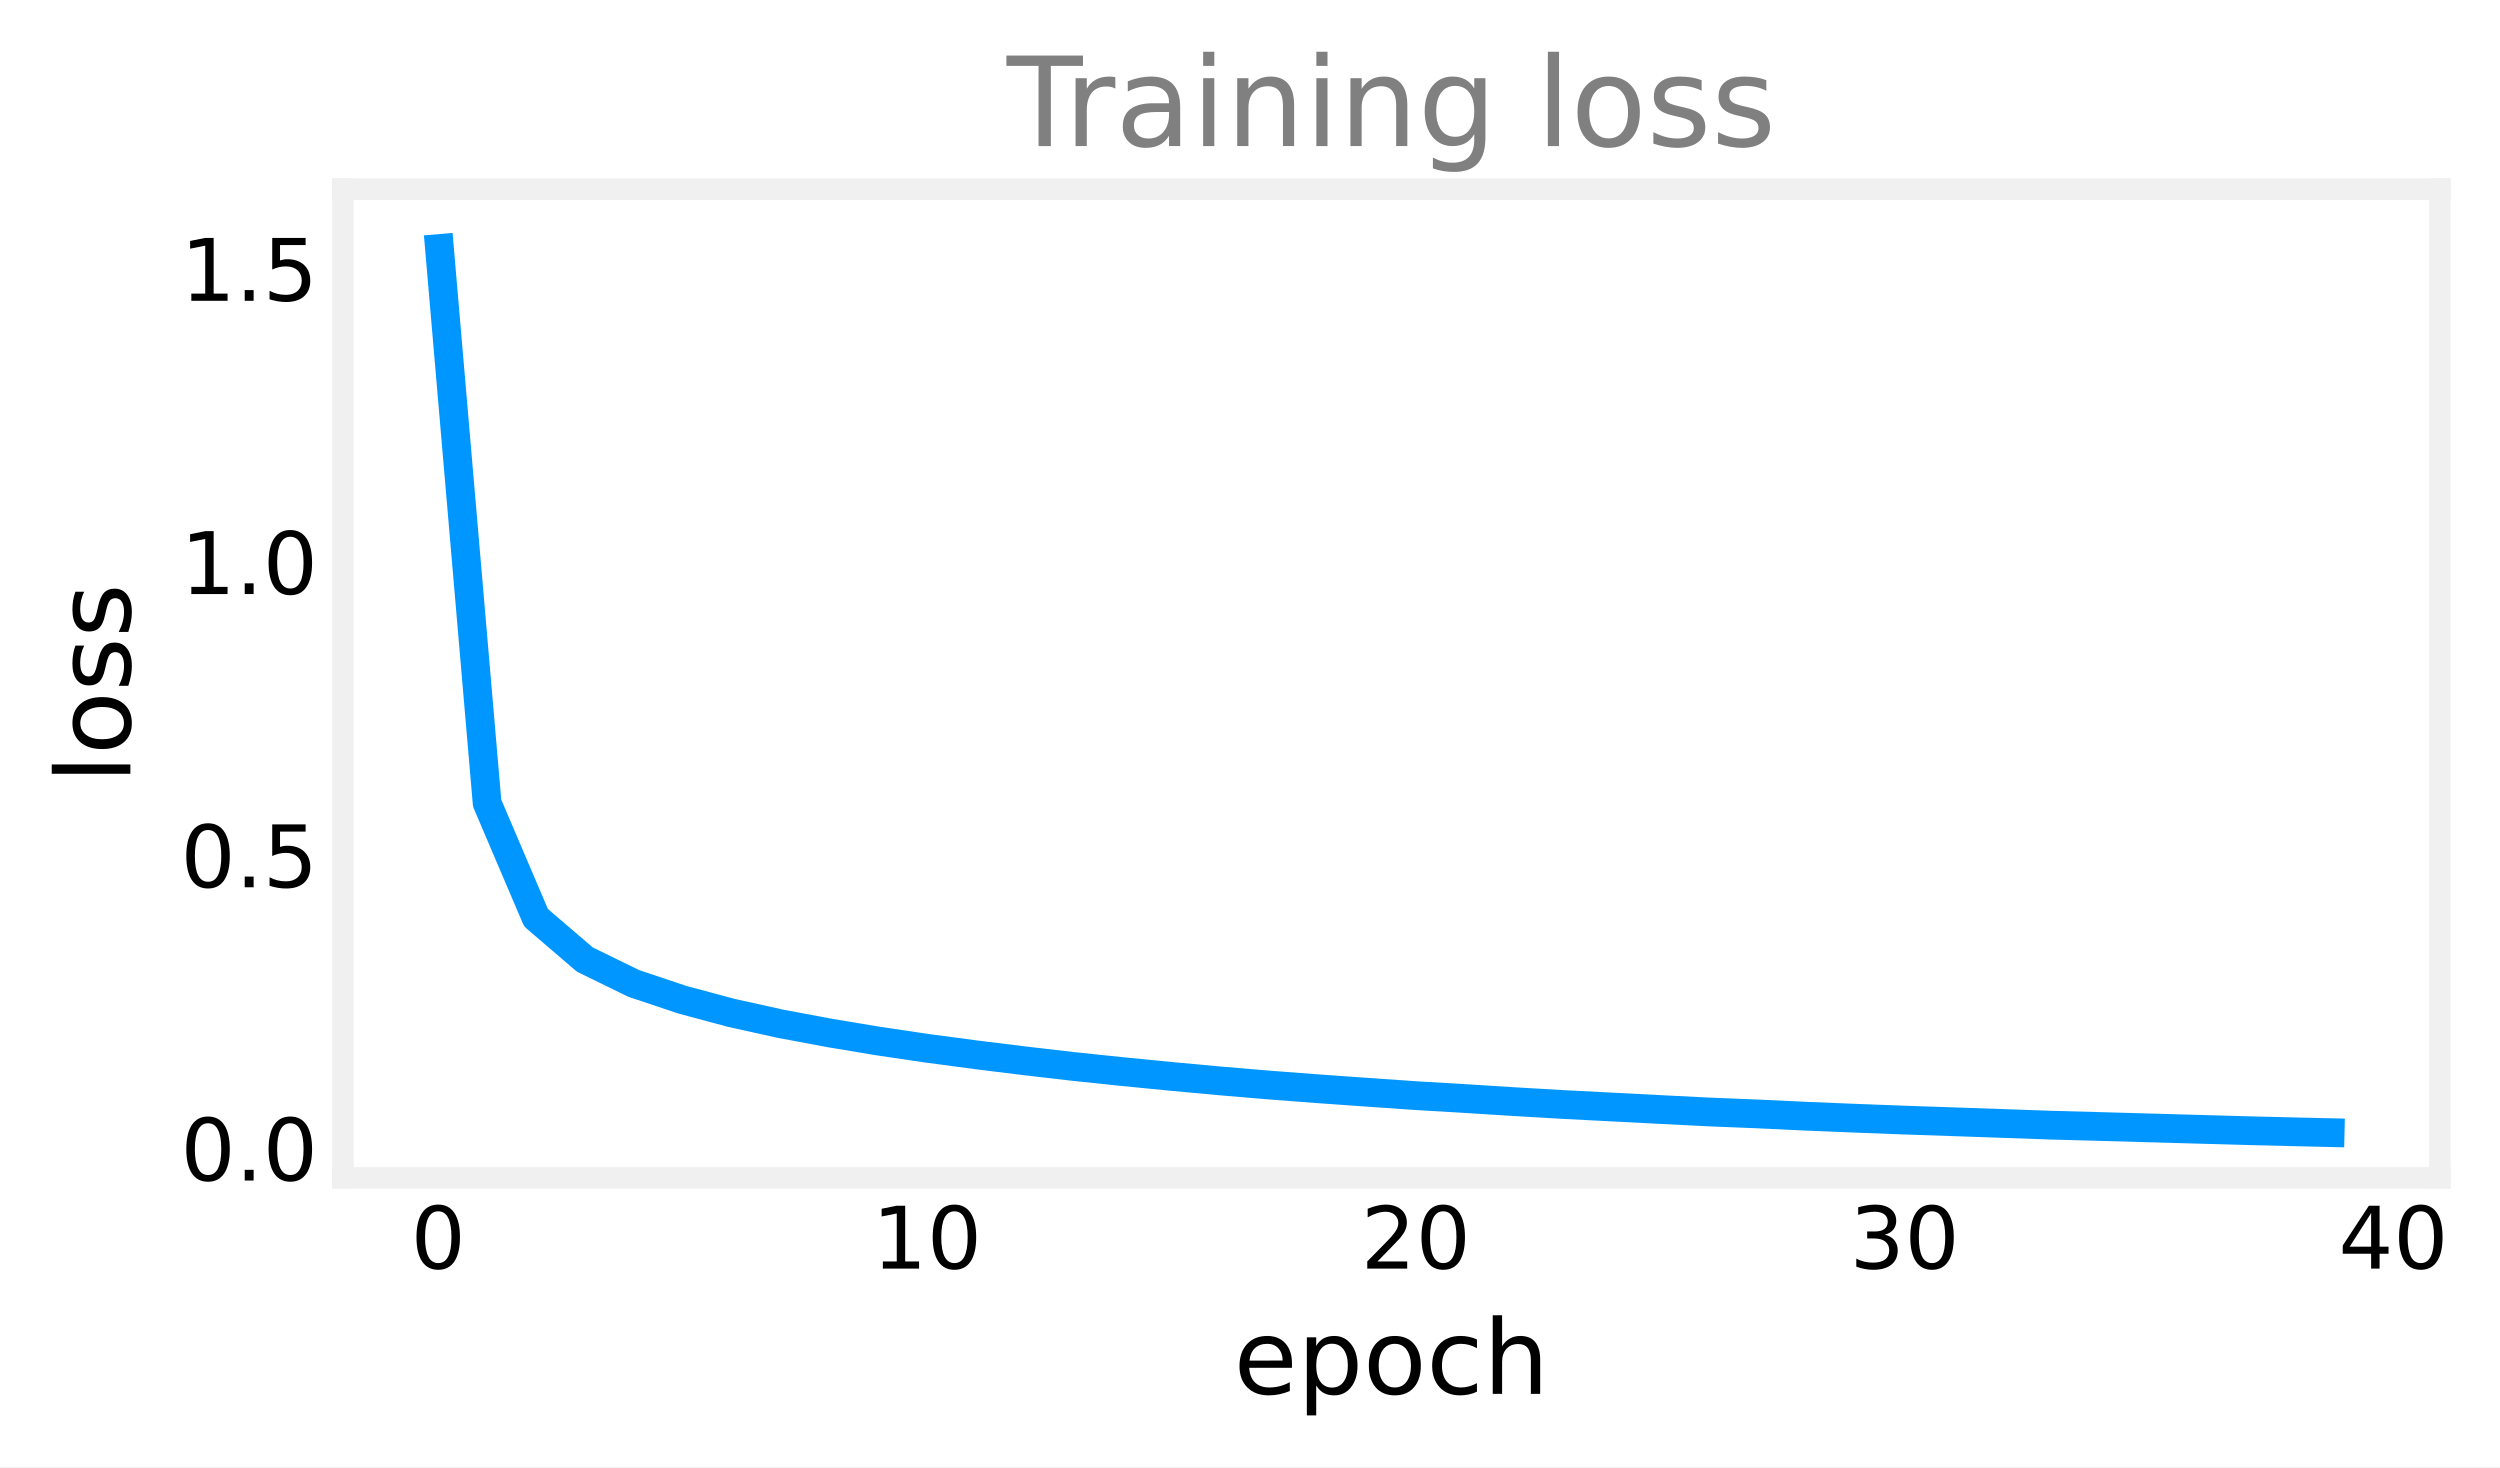
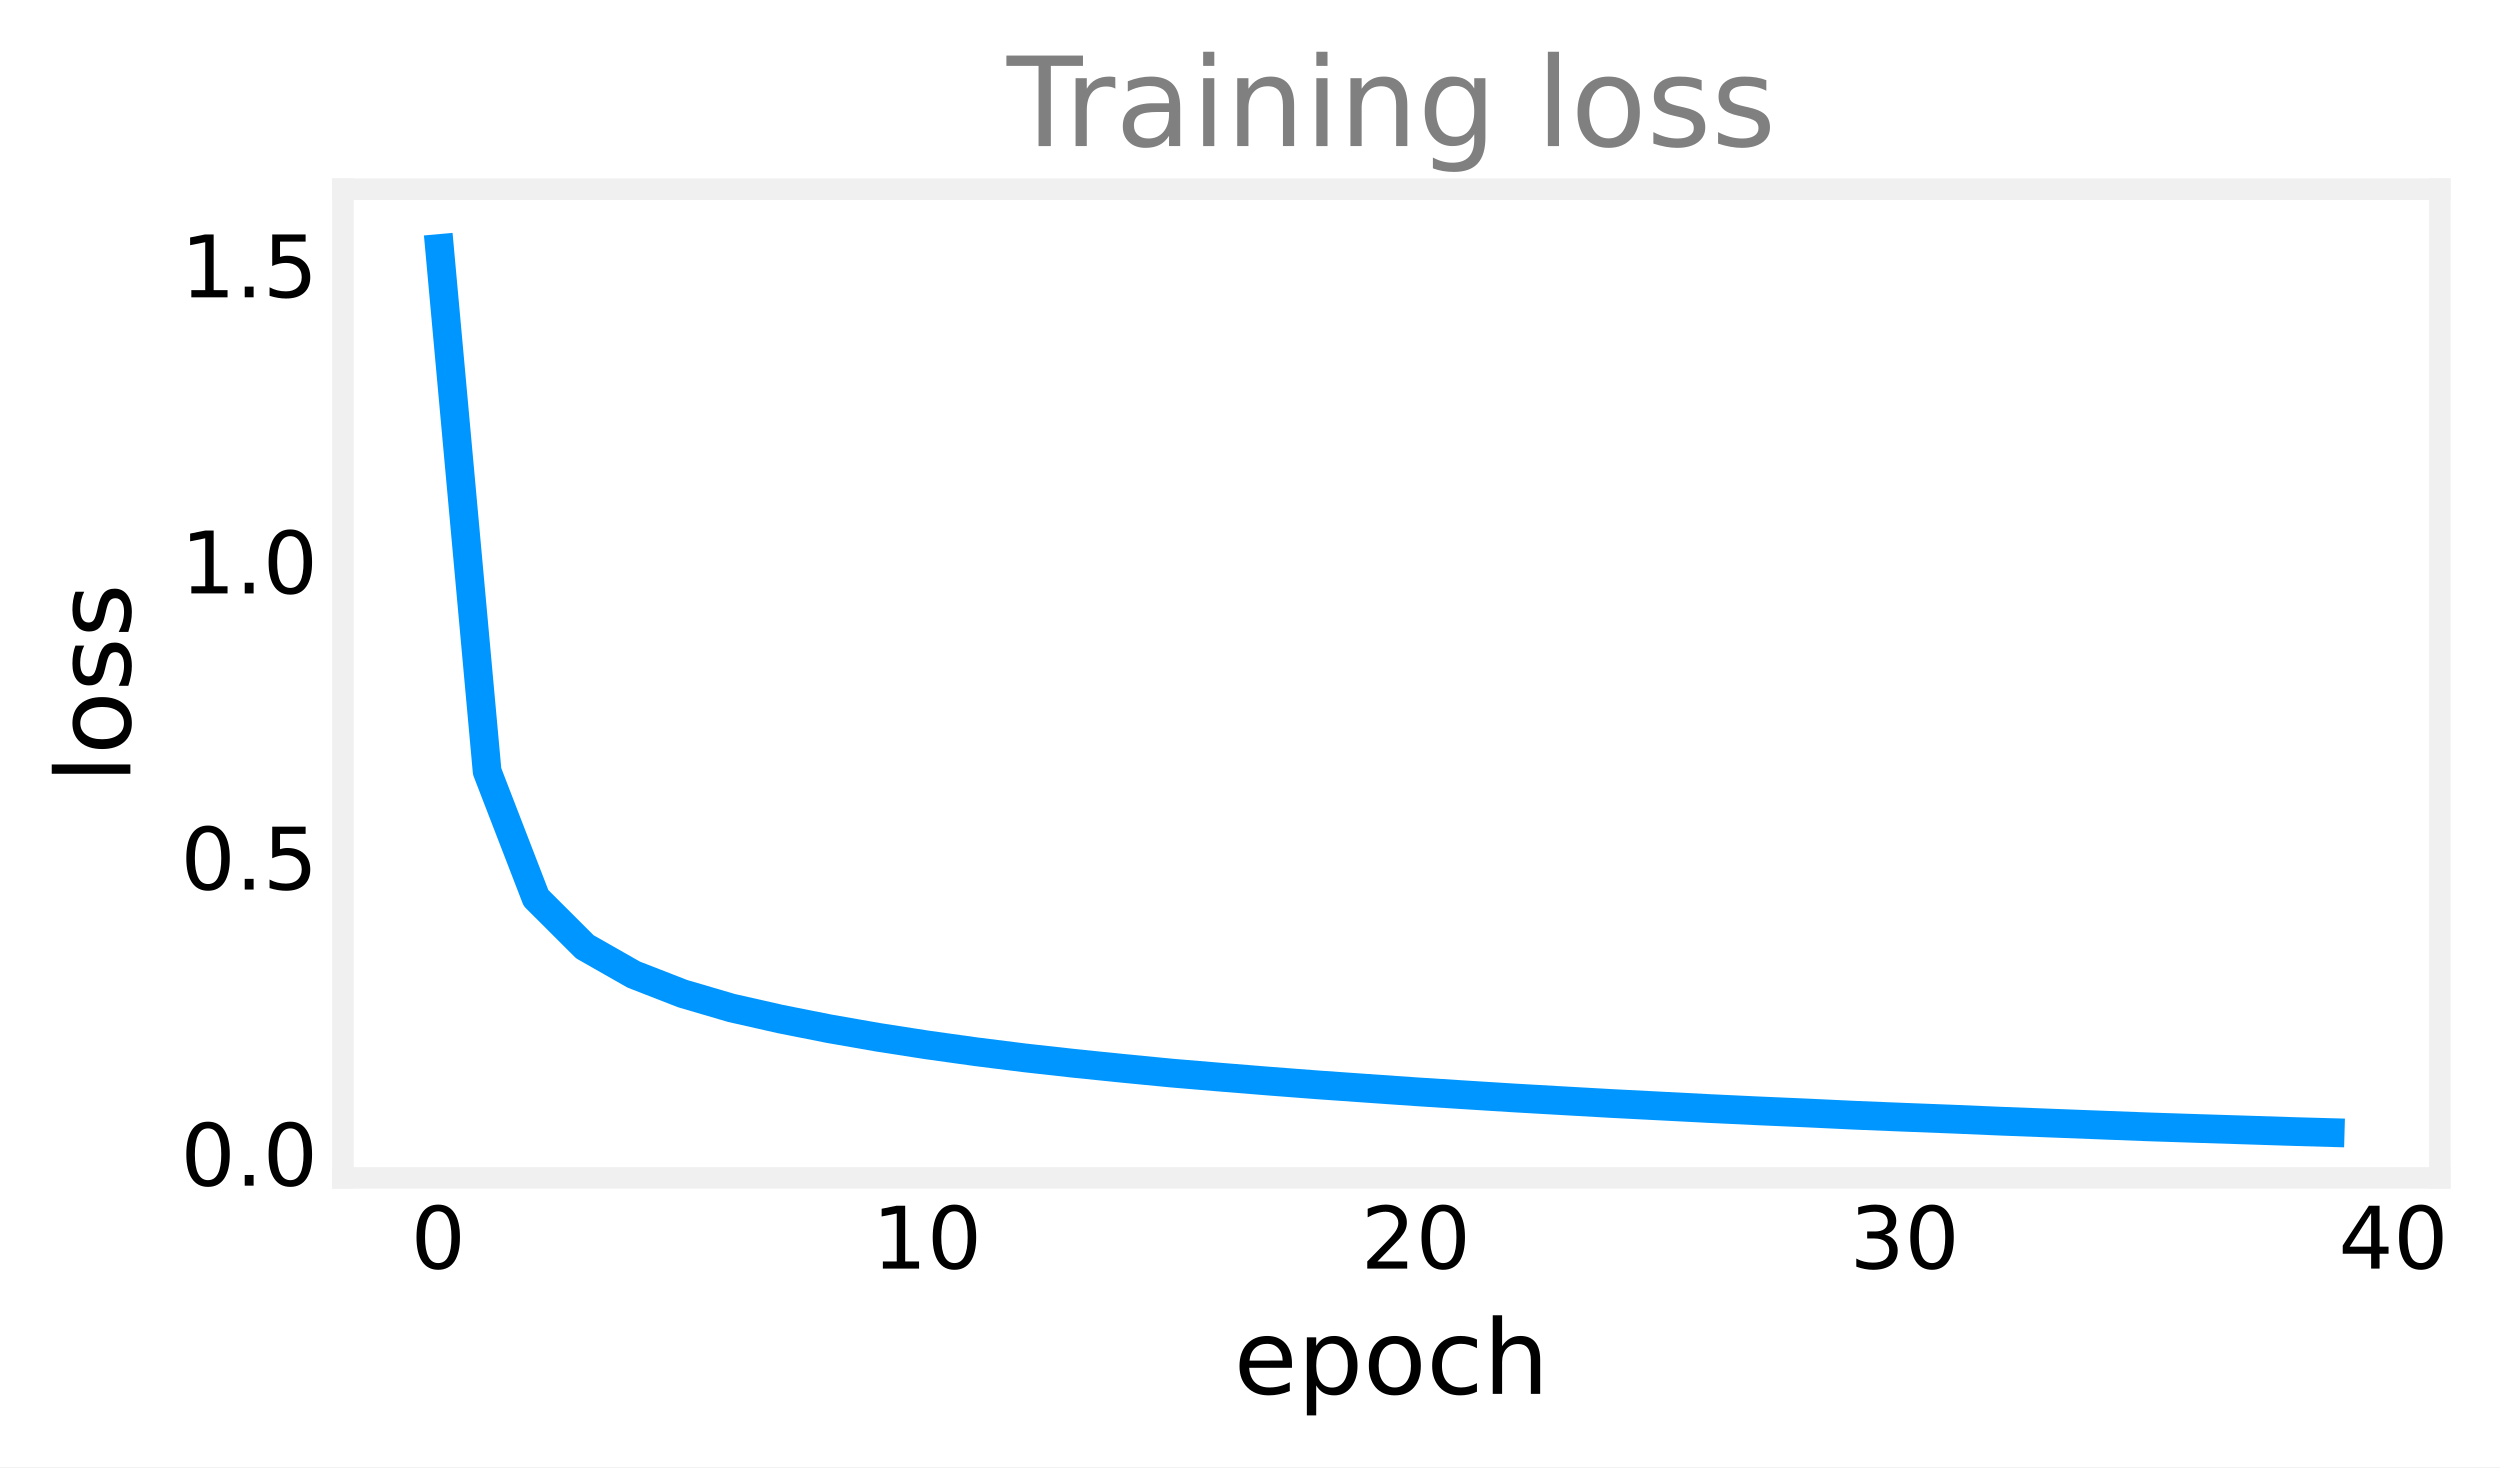
<svg xmlns="http://www.w3.org/2000/svg" xmlns:xlink="http://www.w3.org/1999/xlink" width="347.883pt" height="204.16pt" viewBox="0 0 347.883 204.16" version="1.1">
  <defs>
    <style type="text/css">*{stroke-linejoin: round; stroke-linecap: butt}</style>
  </defs>
  <g id="figure_1">
    <g id="patch_1">
      <path d="M 0 204.16  L 347.883 204.16  L 347.883 0  L 0 0  z " style="fill: #ffffff" />
    </g>
    <g id="axes_1">
      <g id="patch_2">
        <path d="M 47.72 163.91  L 339.51 163.91  L 339.51 26.33  L 47.72 26.33  z " style="fill: #ffffff" />
      </g>
      <g id="matplotlib.axis_1">
        <g id="xtick_1">
          <g id="line2d_1" />
          <g id="text_1">
            <g transform="translate(57.16591 176.5282) scale(0.12 -0.12)">
              <defs>
                <path id="DejaVuSans-30" d="M 2034 4250  Q 1547 4250 1301 3770  Q 1056 3291 1056 2328  Q 1056 1369 1301 889  Q 1547 409 2034 409  Q 2525 409 2770 889  Q 3016 1369 3016 2328  Q 3016 3291 2770 3770  Q 2525 4250 2034 4250  z M 2034 4750  Q 2819 4750 3233 4129  Q 3647 3509 3647 2328  Q 3647 1150 3233 529  Q 2819 -91 2034 -91  Q 1250 -91 836 529  Q 422 1150 422 2328  Q 422 3509 836 4129  Q 1250 4750 2034 4750  z " transform="scale(0.015625)" />
              </defs>
              <use xlink:href="#DejaVuSans-30" />
            </g>
          </g>
        </g>
        <g id="xtick_2">
          <g id="line2d_2" />
          <g id="text_2">
            <g transform="translate(121.3646 176.5282) scale(0.12 -0.12)">
              <defs>
                <path id="DejaVuSans-31" d="M 794 531  L 1825 531  L 1825 4091  L 703 3866  L 703 4441  L 1819 4666  L 2450 4666  L 2450 531  L 3481 531  L 3481 0  L 794 0  L 794 531  z " transform="scale(0.015625)" />
              </defs>
              <use xlink:href="#DejaVuSans-31" />
              <use xlink:href="#DejaVuSans-30" transform="translate(63.62305 0)" />
            </g>
          </g>
        </g>
        <g id="xtick_3">
          <g id="line2d_3" />
          <g id="text_3">
            <g transform="translate(189.3808 176.5282) scale(0.12 -0.12)">
              <defs>
                <path id="DejaVuSans-32" d="M 1228 531  L 3431 531  L 3431 0  L 469 0  L 469 531  Q 828 903 1448 1529  Q 2069 2156 2228 2338  Q 2531 2678 2651 2914  Q 2772 3150 2772 3378  Q 2772 3750 2511 3984  Q 2250 4219 1831 4219  Q 1534 4219 1204 4116  Q 875 4013 500 3803  L 500 4441  Q 881 4594 1212 4672  Q 1544 4750 1819 4750  Q 2544 4750 2975 4387  Q 3406 4025 3406 3419  Q 3406 3131 3298 2873  Q 3191 2616 2906 2266  Q 2828 2175 2409 1742  Q 1991 1309 1228 531  z " transform="scale(0.015625)" />
              </defs>
              <use xlink:href="#DejaVuSans-32" />
              <use xlink:href="#DejaVuSans-30" transform="translate(63.62305 0)" />
            </g>
          </g>
        </g>
        <g id="xtick_4">
          <g id="line2d_4" />
          <g id="text_4">
            <g transform="translate(257.3971 176.5282) scale(0.12 -0.12)">
              <defs>
                <path id="DejaVuSans-33" d="M 2597 2516  Q 3050 2419 3304 2112  Q 3559 1806 3559 1356  Q 3559 666 3084 287  Q 2609 -91 1734 -91  Q 1441 -91 1130 -33  Q 819 25 488 141  L 488 750  Q 750 597 1062 519  Q 1375 441 1716 441  Q 2309 441 2620 675  Q 2931 909 2931 1356  Q 2931 1769 2642 2001  Q 2353 2234 1838 2234  L 1294 2234  L 1294 2753  L 1863 2753  Q 2328 2753 2575 2939  Q 2822 3125 2822 3475  Q 2822 3834 2567 4026  Q 2313 4219 1838 4219  Q 1578 4219 1281 4162  Q 984 4106 628 3988  L 628 4550  Q 988 4650 1302 4700  Q 1616 4750 1894 4750  Q 2613 4750 3031 4423  Q 3450 4097 3450 3541  Q 3450 3153 3228 2886  Q 3006 2619 2597 2516  z " transform="scale(0.015625)" />
              </defs>
              <use xlink:href="#DejaVuSans-33" />
              <use xlink:href="#DejaVuSans-30" transform="translate(63.62305 0)" />
            </g>
          </g>
        </g>
        <g id="xtick_5">
          <g id="line2d_5" />
          <g id="text_5">
            <g transform="translate(325.4133 176.5282) scale(0.12 -0.12)">
              <defs>
                <path id="DejaVuSans-34" d="M 2419 4116  L 825 1625  L 2419 1625  L 2419 4116  z M 2253 4666  L 3047 4666  L 3047 1625  L 3713 1625  L 3713 1100  L 3047 1100  L 3047 0  L 2419 0  L 2419 1100  L 313 1100  L 313 1709  L 2253 4666  z " transform="scale(0.015625)" />
              </defs>
              <use xlink:href="#DejaVuSans-34" />
              <use xlink:href="#DejaVuSans-30" transform="translate(63.62305 0)" />
            </g>
          </g>
        </g>
        <g id="text_6">
          <g transform="translate(171.6865 193.9656) scale(0.144 -0.144)">
            <defs>
              <path id="DejaVuSans-65" d="M 3597 1894  L 3597 1613  L 953 1613  Q 991 1019 1311 708  Q 1631 397 2203 397  Q 2534 397 2845 478  Q 3156 559 3463 722  L 3463 178  Q 3153 47 2828 -22  Q 2503 -91 2169 -91  Q 1331 -91 842 396  Q 353 884 353 1716  Q 353 2575 817 3079  Q 1281 3584 2069 3584  Q 2775 3584 3186 3129  Q 3597 2675 3597 1894  z M 3022 2063  Q 3016 2534 2758 2815  Q 2500 3097 2075 3097  Q 1594 3097 1305 2825  Q 1016 2553 972 2059  L 3022 2063  z " transform="scale(0.015625)" />
              <path id="DejaVuSans-70" d="M 1159 525  L 1159 -1331  L 581 -1331  L 581 3500  L 1159 3500  L 1159 2969  Q 1341 3281 1617 3432  Q 1894 3584 2278 3584  Q 2916 3584 3314 3078  Q 3713 2572 3713 1747  Q 3713 922 3314 415  Q 2916 -91 2278 -91  Q 1894 -91 1617 61  Q 1341 213 1159 525  z M 3116 1747  Q 3116 2381 2855 2742  Q 2594 3103 2138 3103  Q 1681 3103 1420 2742  Q 1159 2381 1159 1747  Q 1159 1113 1420 752  Q 1681 391 2138 391  Q 2594 391 2855 752  Q 3116 1113 3116 1747  z " transform="scale(0.015625)" />
              <path id="DejaVuSans-6f" d="M 1959 3097  Q 1497 3097 1228 2736  Q 959 2375 959 1747  Q 959 1119 1226 758  Q 1494 397 1959 397  Q 2419 397 2687 759  Q 2956 1122 2956 1747  Q 2956 2369 2687 2733  Q 2419 3097 1959 3097  z M 1959 3584  Q 2709 3584 3137 3096  Q 3566 2609 3566 1747  Q 3566 888 3137 398  Q 2709 -91 1959 -91  Q 1206 -91 779 398  Q 353 888 353 1747  Q 353 2609 779 3096  Q 1206 3584 1959 3584  z " transform="scale(0.015625)" />
              <path id="DejaVuSans-63" d="M 3122 3366  L 3122 2828  Q 2878 2963 2633 3030  Q 2388 3097 2138 3097  Q 1578 3097 1268 2742  Q 959 2388 959 1747  Q 959 1106 1268 751  Q 1578 397 2138 397  Q 2388 397 2633 464  Q 2878 531 3122 666  L 3122 134  Q 2881 22 2623 -34  Q 2366 -91 2075 -91  Q 1284 -91 818 406  Q 353 903 353 1747  Q 353 2603 823 3093  Q 1294 3584 2113 3584  Q 2378 3584 2631 3529  Q 2884 3475 3122 3366  z " transform="scale(0.015625)" />
              <path id="DejaVuSans-68" d="M 3513 2113  L 3513 0  L 2938 0  L 2938 2094  Q 2938 2591 2744 2837  Q 2550 3084 2163 3084  Q 1697 3084 1428 2787  Q 1159 2491 1159 1978  L 1159 0  L 581 0  L 581 4863  L 1159 4863  L 1159 2956  Q 1366 3272 1645 3428  Q 1925 3584 2291 3584  Q 2894 3584 3203 3211  Q 3513 2838 3513 2113  z " transform="scale(0.015625)" />
            </defs>
            <use xlink:href="#DejaVuSans-65" />
            <use xlink:href="#DejaVuSans-70" transform="translate(61.52344 0)" />
            <use xlink:href="#DejaVuSans-6f" transform="translate(125 0)" />
            <use xlink:href="#DejaVuSans-63" transform="translate(186.1816 0)" />
            <use xlink:href="#DejaVuSans-68" transform="translate(241.1621 0)" />
          </g>
        </g>
      </g>
      <g id="matplotlib.axis_2">
        <g id="ytick_1">
          <g id="line2d_6" />
          <g id="text_7">
-             <g transform="translate(25.1365 164.2742) scale(0.12 -0.12)">
+             <g transform="translate(25.1365 164.9897) scale(0.12 -0.12)">
              <defs>
                <path id="DejaVuSans-2e" d="M 684 794  L 1344 794  L 1344 0  L 684 0  L 684 794  z " transform="scale(0.015625)" />
              </defs>
              <use xlink:href="#DejaVuSans-30" />
              <use xlink:href="#DejaVuSans-2e" transform="translate(63.62305 0)" />
              <use xlink:href="#DejaVuSans-30" transform="translate(95.41016 0)" />
            </g>
          </g>
        </g>
        <g id="ytick_2">
          <g id="line2d_7" />
          <g id="text_8">
-             <g transform="translate(25.1365 123.468) scale(0.12 -0.12)">
+             <g transform="translate(25.1365 123.7835) scale(0.12 -0.12)">
              <defs>
                <path id="DejaVuSans-35" d="M 691 4666  L 3169 4666  L 3169 4134  L 1269 4134  L 1269 2991  Q 1406 3038 1543 3061  Q 1681 3084 1819 3084  Q 2600 3084 3056 2656  Q 3513 2228 3513 1497  Q 3513 744 3044 326  Q 2575 -91 1722 -91  Q 1428 -91 1123 -41  Q 819 9 494 109  L 494 744  Q 775 591 1075 516  Q 1375 441 1709 441  Q 2250 441 2565 725  Q 2881 1009 2881 1497  Q 2881 1984 2565 2268  Q 2250 2553 1709 2553  Q 1456 2553 1204 2497  Q 953 2441 691 2322  L 691 4666  z " transform="scale(0.015625)" />
              </defs>
              <use xlink:href="#DejaVuSans-30" />
              <use xlink:href="#DejaVuSans-2e" transform="translate(63.62305 0)" />
              <use xlink:href="#DejaVuSans-35" transform="translate(95.41016 0)" />
            </g>
          </g>
        </g>
        <g id="ytick_3">
          <g id="line2d_8" />
          <g id="text_9">
-             <g transform="translate(25.1365 82.66174) scale(0.12 -0.12)">
+             <g transform="translate(25.1365 82.57728) scale(0.12 -0.12)">
              <use xlink:href="#DejaVuSans-31" />
              <use xlink:href="#DejaVuSans-2e" transform="translate(63.62305 0)" />
              <use xlink:href="#DejaVuSans-30" transform="translate(95.41016 0)" />
            </g>
          </g>
        </g>
        <g id="ytick_4">
          <g id="line2d_9" />
          <g id="text_10">
-             <g transform="translate(25.1365 41.8555) scale(0.12 -0.12)">
+             <g transform="translate(25.1365 41.3711) scale(0.12 -0.12)">
              <use xlink:href="#DejaVuSans-31" />
              <use xlink:href="#DejaVuSans-2e" transform="translate(63.62305 0)" />
              <use xlink:href="#DejaVuSans-35" transform="translate(95.41016 0)" />
            </g>
          </g>
        </g>
        <g id="text_11">
          <g transform="translate(18.14175 109.0273) rotate(-90) scale(0.144 -0.144)">
            <defs>
              <path id="DejaVuSans-6c" d="M 603 4863  L 1178 4863  L 1178 0  L 603 0  L 603 4863  z " transform="scale(0.015625)" />
              <path id="DejaVuSans-73" d="M 2834 3397  L 2834 2853  Q 2591 2978 2328 3040  Q 2066 3103 1784 3103  Q 1356 3103 1142 2972  Q 928 2841 928 2578  Q 928 2378 1081 2264  Q 1234 2150 1697 2047  L 1894 2003  Q 2506 1872 2764 1633  Q 3022 1394 3022 966  Q 3022 478 2636 193  Q 2250 -91 1575 -91  Q 1294 -91 989 -36  Q 684 19 347 128  L 347 722  Q 666 556 975 473  Q 1284 391 1588 391  Q 1994 391 2212 530  Q 2431 669 2431 922  Q 2431 1156 2273 1281  Q 2116 1406 1581 1522  L 1381 1569  Q 847 1681 609 1914  Q 372 2147 372 2553  Q 372 3047 722 3315  Q 1072 3584 1716 3584  Q 2034 3584 2315 3537  Q 2597 3491 2834 3397  z " transform="scale(0.015625)" />
            </defs>
            <use xlink:href="#DejaVuSans-6c" />
            <use xlink:href="#DejaVuSans-6f" transform="translate(27.7832 0)" />
            <use xlink:href="#DejaVuSans-73" transform="translate(88.96484 0)" />
            <use xlink:href="#DejaVuSans-73" transform="translate(141.0645 0)" />
          </g>
        </g>
      </g>
      <g id="line2d_10">
-         <path d="M 60.983 32.584  L 67.785 111.755  L 74.587 127.703  L 81.388 133.53  L 88.19 136.852  L 94.992 139.128  L 101.793 140.95  L 108.595 142.456  L 115.396 143.731  L 122.198 144.864  L 129 145.873  L 135.801 146.778  L 142.603 147.619  L 149.404 148.407  L 156.206 149.119  L 163.008 149.786  L 169.809 150.414  L 176.611 150.988  L 183.413 151.505  L 190.214 151.989  L 197.016 152.461  L 203.817 152.863  L 210.619 153.292  L 217.421 153.69  L 224.222 154.04  L 231.024 154.392  L 237.826 154.734  L 244.627 155.009  L 251.429 155.329  L 258.23 155.607  L 265.032 155.865  L 271.834 156.096  L 278.635 156.332  L 285.437 156.571  L 292.239 156.757  L 299.04 156.947  L 305.842 157.14  L 312.643 157.332  L 319.445 157.499  L 326.247 157.656  " clip-path="url(#pa18cd6d0dc)" style="fill: none; stroke: #0096ff; stroke-width: 4" />
+         <path d="M 60.983 32.584  L 67.785 107.342  L 74.587 124.965  L 81.388 131.752  L 88.19 135.623  L 94.992 138.268  L 101.793 140.264  L 108.595 141.804  L 115.396 143.155  L 122.198 144.345  L 129 145.402  L 135.801 146.351  L 142.603 147.206  L 149.404 147.964  L 156.206 148.659  L 163.008 149.32  L 169.809 149.892  L 176.611 150.443  L 183.413 150.965  L 190.214 151.443  L 197.016 151.917  L 203.817 152.352  L 210.619 152.778  L 217.421 153.168  L 224.222 153.553  L 231.024 153.903  L 237.826 154.255  L 244.627 154.577  L 251.429 154.873  L 258.23 155.196  L 265.032 155.472  L 271.834 155.736  L 278.635 156.025  L 285.437 156.286  L 292.239 156.548  L 299.04 156.809  L 305.842 157.033  L 312.643 157.247  L 319.445 157.466  L 326.247 157.656  " clip-path="url(#p34492f665f)" style="fill: none; stroke: #0096ff; stroke-width: 4" />
      </g>
      <g id="patch_3">
        <path d="M 47.72 163.91  L 47.72 26.33  " style="fill: none; stroke: #f0f0f0; stroke-width: 3; stroke-linejoin: miter; stroke-linecap: square" />
      </g>
      <g id="patch_4">
        <path d="M 339.51 163.91  L 339.51 26.33  " style="fill: none; stroke: #f0f0f0; stroke-width: 3; stroke-linejoin: miter; stroke-linecap: square" />
      </g>
      <g id="patch_5">
        <path d="M 47.72 163.91  L 339.51 163.91  " style="fill: none; stroke: #f0f0f0; stroke-width: 3; stroke-linejoin: miter; stroke-linecap: square" />
      </g>
      <g id="patch_6">
        <path d="M 47.72 26.33  L 339.51 26.33  " style="fill: none; stroke: #f0f0f0; stroke-width: 3; stroke-linejoin: miter; stroke-linecap: square" />
      </g>
      <g id="text_12">
        <g style="fill: #808080" transform="translate(140.0943 20.3301) scale(0.1728 -0.1728)">
          <defs>
            <path id="DejaVuSans-54" d="M -19 4666  L 3928 4666  L 3928 4134  L 2272 4134  L 2272 0  L 1638 0  L 1638 4134  L -19 4134  L -19 4666  z " transform="scale(0.015625)" />
            <path id="DejaVuSans-72" d="M 2631 2963  Q 2534 3019 2420 3045  Q 2306 3072 2169 3072  Q 1681 3072 1420 2755  Q 1159 2438 1159 1844  L 1159 0  L 581 0  L 581 3500  L 1159 3500  L 1159 2956  Q 1341 3275 1631 3429  Q 1922 3584 2338 3584  Q 2397 3584 2469 3576  Q 2541 3569 2628 3553  L 2631 2963  z " transform="scale(0.015625)" />
            <path id="DejaVuSans-61" d="M 2194 1759  Q 1497 1759 1228 1600  Q 959 1441 959 1056  Q 959 750 1161 570  Q 1363 391 1709 391  Q 2188 391 2477 730  Q 2766 1069 2766 1631  L 2766 1759  L 2194 1759  z M 3341 1997  L 3341 0  L 2766 0  L 2766 531  Q 2569 213 2275 61  Q 1981 -91 1556 -91  Q 1019 -91 701 211  Q 384 513 384 1019  Q 384 1609 779 1909  Q 1175 2209 1959 2209  L 2766 2209  L 2766 2266  Q 2766 2663 2505 2880  Q 2244 3097 1772 3097  Q 1472 3097 1187 3025  Q 903 2953 641 2809  L 641 3341  Q 956 3463 1253 3523  Q 1550 3584 1831 3584  Q 2591 3584 2966 3190  Q 3341 2797 3341 1997  z " transform="scale(0.015625)" />
            <path id="DejaVuSans-69" d="M 603 3500  L 1178 3500  L 1178 0  L 603 0  L 603 3500  z M 603 4863  L 1178 4863  L 1178 4134  L 603 4134  L 603 4863  z " transform="scale(0.015625)" />
            <path id="DejaVuSans-6e" d="M 3513 2113  L 3513 0  L 2938 0  L 2938 2094  Q 2938 2591 2744 2837  Q 2550 3084 2163 3084  Q 1697 3084 1428 2787  Q 1159 2491 1159 1978  L 1159 0  L 581 0  L 581 3500  L 1159 3500  L 1159 2956  Q 1366 3272 1645 3428  Q 1925 3584 2291 3584  Q 2894 3584 3203 3211  Q 3513 2838 3513 2113  z " transform="scale(0.015625)" />
            <path id="DejaVuSans-67" d="M 2906 1791  Q 2906 2416 2648 2759  Q 2391 3103 1925 3103  Q 1463 3103 1205 2759  Q 947 2416 947 1791  Q 947 1169 1205 825  Q 1463 481 1925 481  Q 2391 481 2648 825  Q 2906 1169 2906 1791  z M 3481 434  Q 3481 -459 3084 -895  Q 2688 -1331 1869 -1331  Q 1566 -1331 1297 -1286  Q 1028 -1241 775 -1147  L 775 -588  Q 1028 -725 1275 -790  Q 1522 -856 1778 -856  Q 2344 -856 2625 -561  Q 2906 -266 2906 331  L 2906 616  Q 2728 306 2450 153  Q 2172 0 1784 0  Q 1141 0 747 490  Q 353 981 353 1791  Q 353 2603 747 3093  Q 1141 3584 1784 3584  Q 2172 3584 2450 3431  Q 2728 3278 2906 2969  L 2906 3500  L 3481 3500  L 3481 434  z " transform="scale(0.015625)" />
            <path id="DejaVuSans-20" transform="scale(0.015625)" />
          </defs>
          <use xlink:href="#DejaVuSans-54" />
          <use xlink:href="#DejaVuSans-72" transform="translate(46.33398 0)" />
          <use xlink:href="#DejaVuSans-61" transform="translate(87.44727 0)" />
          <use xlink:href="#DejaVuSans-69" transform="translate(148.7266 0)" />
          <use xlink:href="#DejaVuSans-6e" transform="translate(176.5098 0)" />
          <use xlink:href="#DejaVuSans-69" transform="translate(239.8887 0)" />
          <use xlink:href="#DejaVuSans-6e" transform="translate(267.6719 0)" />
          <use xlink:href="#DejaVuSans-67" transform="translate(331.0508 0)" />
          <use xlink:href="#DejaVuSans-20" transform="translate(394.5273 0)" />
          <use xlink:href="#DejaVuSans-6c" transform="translate(426.3145 0)" />
          <use xlink:href="#DejaVuSans-6f" transform="translate(454.0977 0)" />
          <use xlink:href="#DejaVuSans-73" transform="translate(515.2793 0)" />
          <use xlink:href="#DejaVuSans-73" transform="translate(567.3789 0)" />
        </g>
      </g>
    </g>
  </g>
  <defs>
-     <clipPath id="pa18cd6d0dc">
+     <clipPath id="p34492f665f">
      <rect x="47.72" y="26.33" width="291.79" height="137.58" />
    </clipPath>
  </defs>
</svg>
